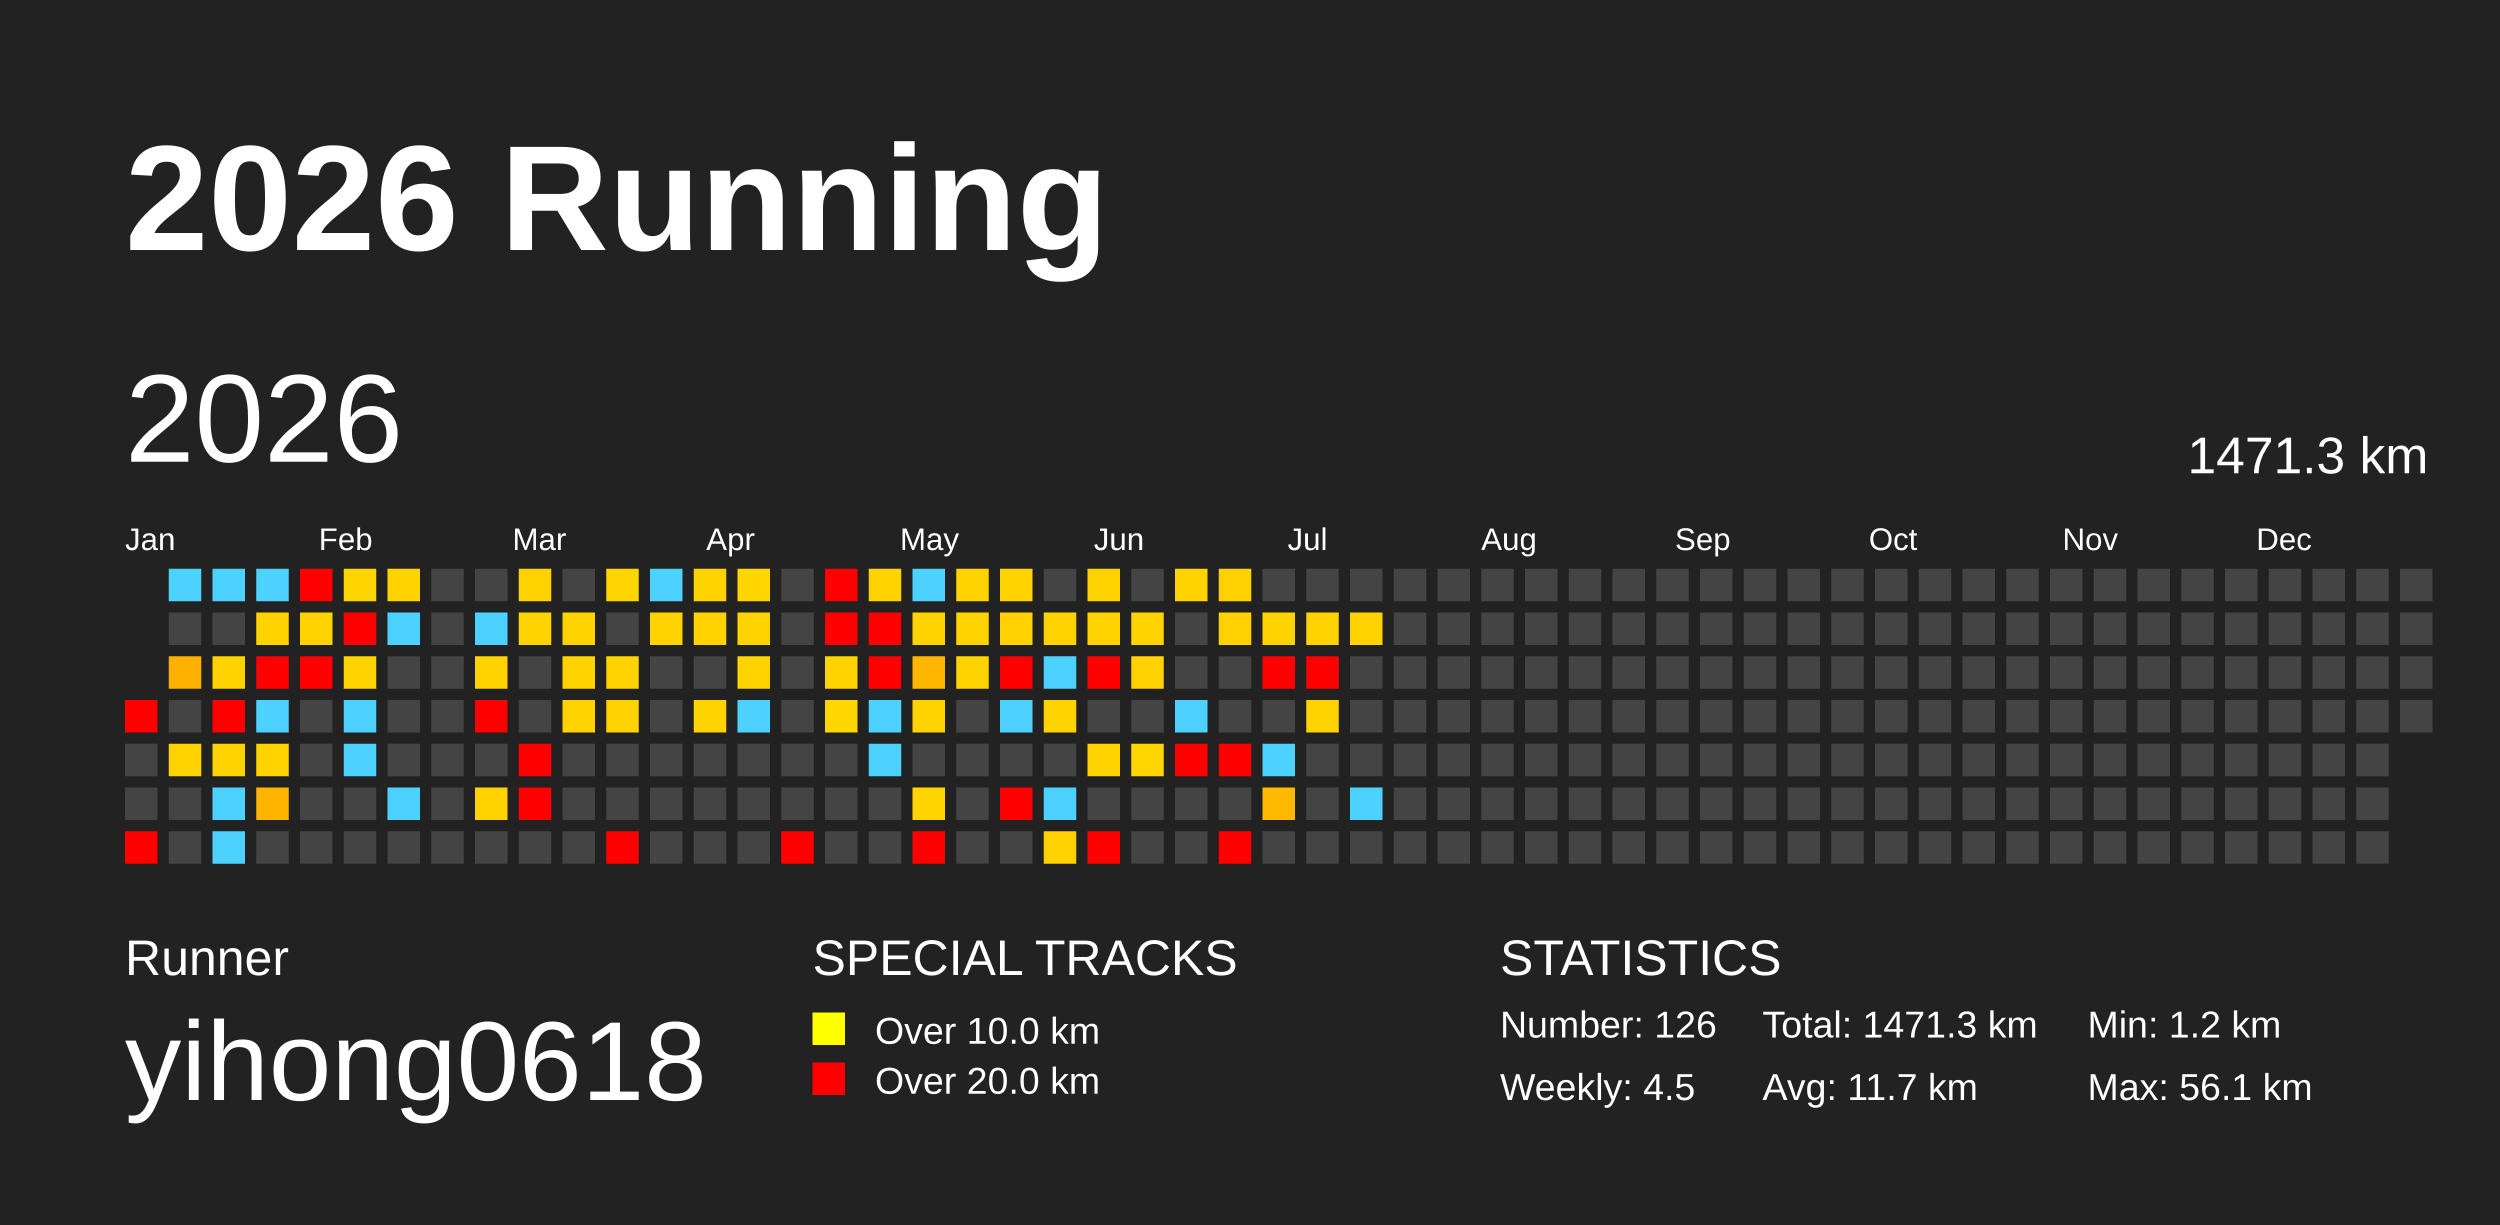
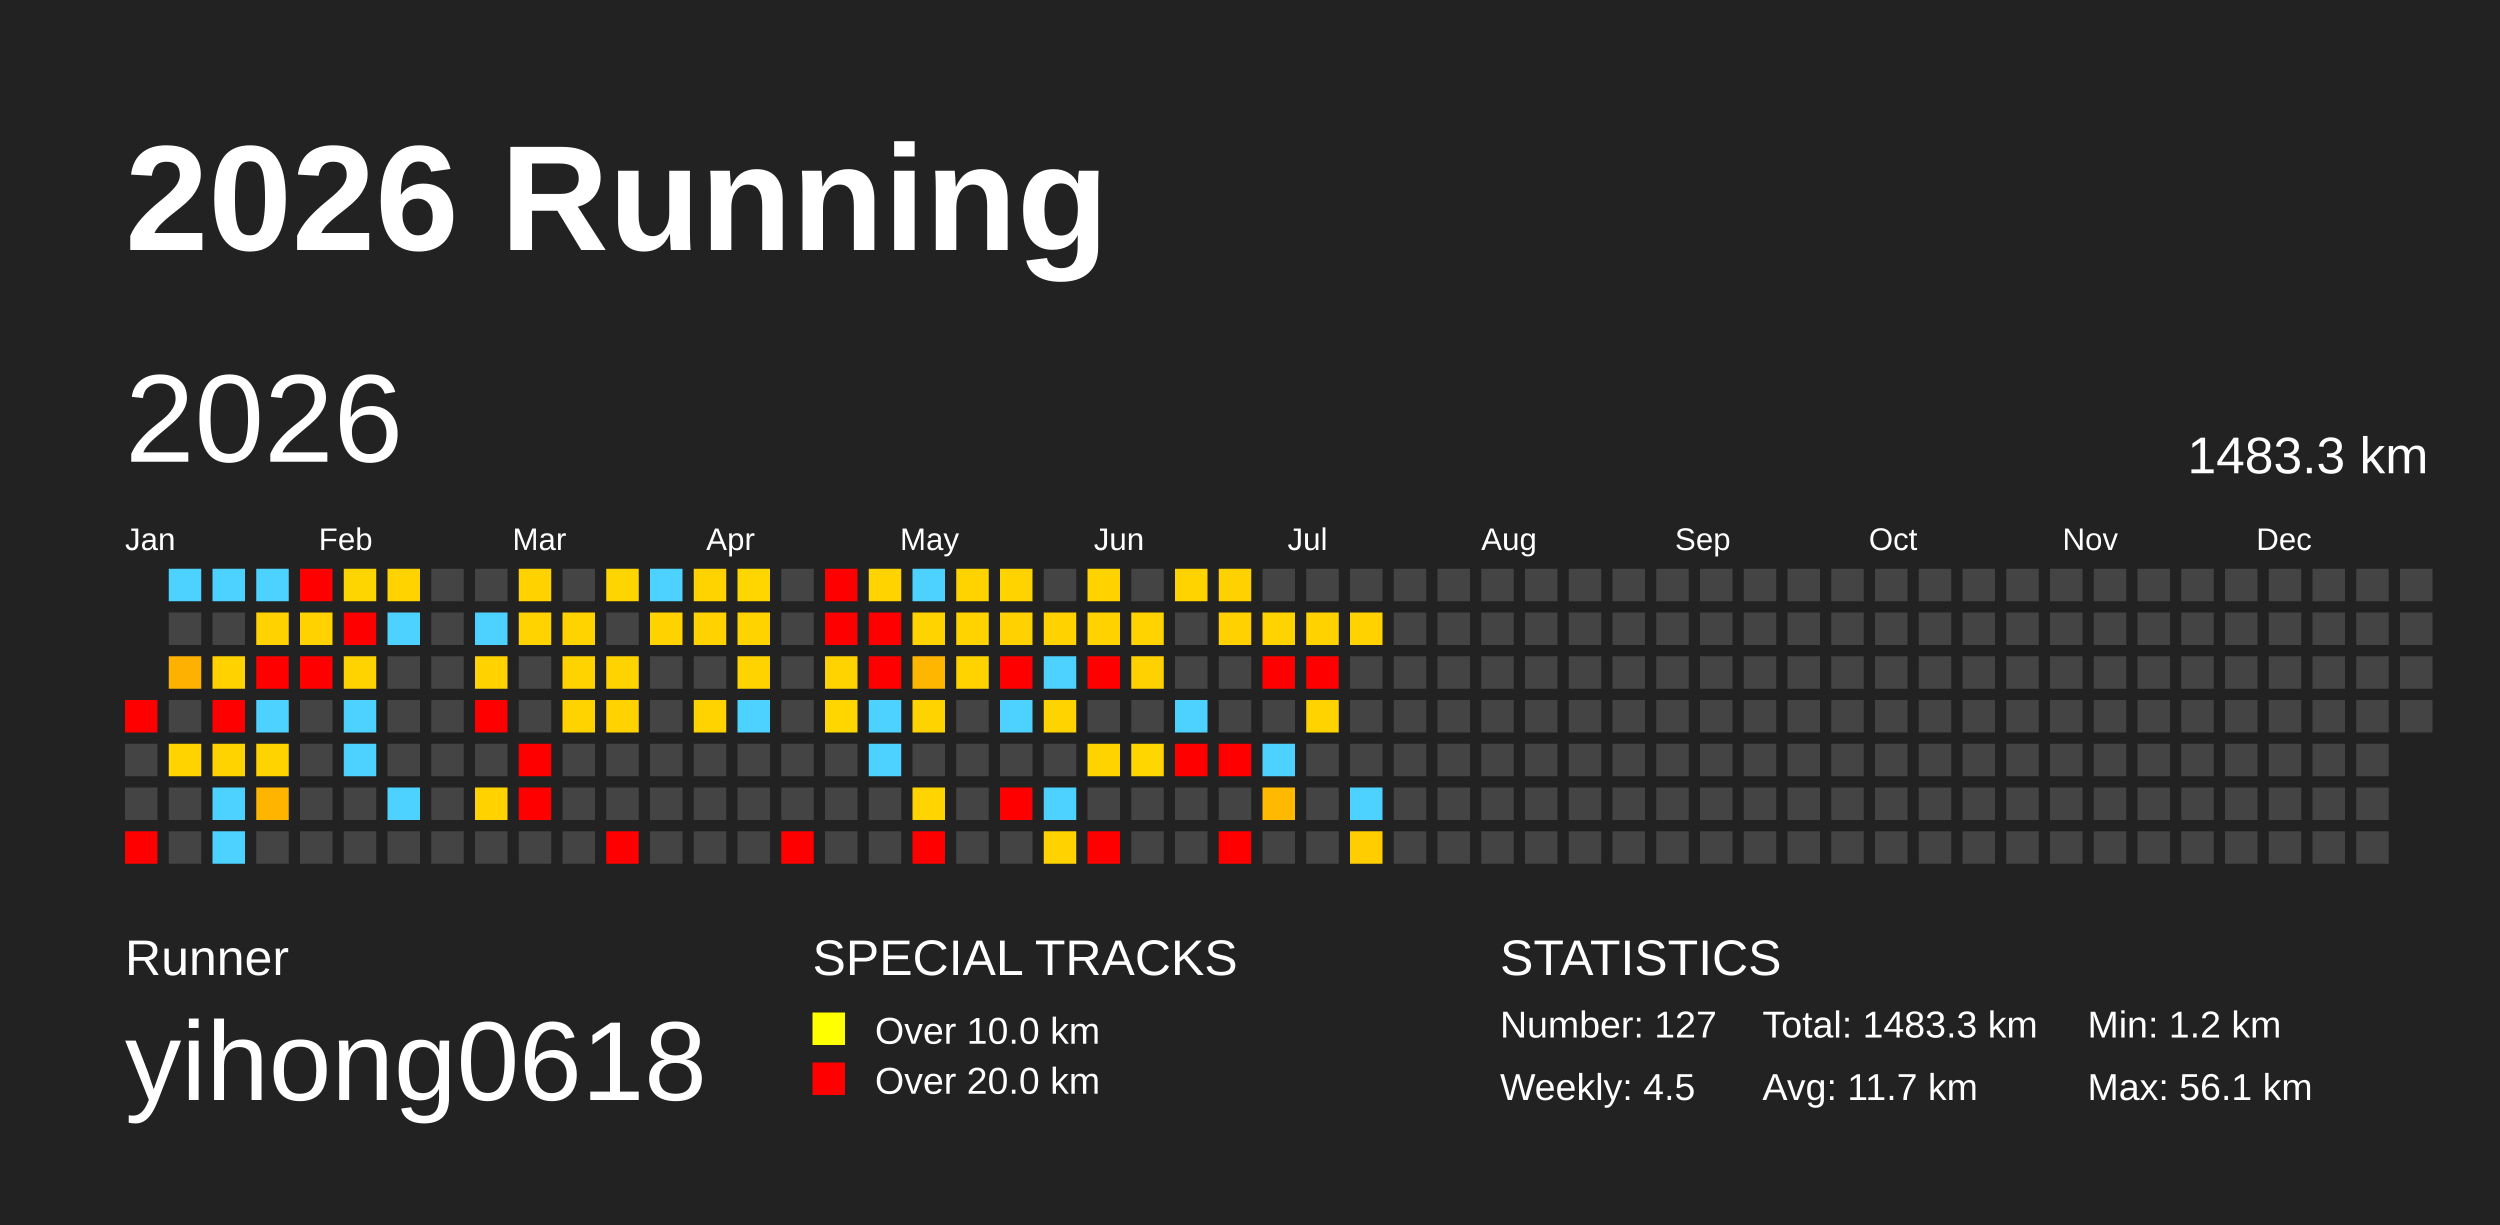
<svg xmlns="http://www.w3.org/2000/svg" baseProfile="full" height="98mm" version="1.1" viewBox="0,0,200,98" width="200mm">
  <defs />
  <rect fill="#222222" height="98" width="200" x="0" y="0" />
  <text fill="#FFFFFF" style="font-size:12px; font-family:Arial; font-weight:bold;" x="10" y="20">2026 Running</text>
  <text fill="#FFFFFF" style="font-size:4px; font-family:Arial" x="10" y="78">Runner</text>
  <text fill="#FFFFFF" style="font-size:9px; font-family:Arial" x="10" y="88">yihong0618</text>
  <text fill="#FFFFFF" style="font-size:4px; font-family:Arial" x="65" y="78">SPECIAL TRACKS</text>
  <rect fill="yellow" height="2.6" width="2.6" x="65" y="81" />
  <text fill="#FFFFFF" style="font-size:3px; font-family:Arial" x="70" y="83.5">Over 10.0 km</text>
  <rect fill="red" height="2.6" width="2.6" x="65" y="85" />
  <text fill="#FFFFFF" style="font-size:3px; font-family:Arial" x="70" y="87.5">Over 20.0 km</text>
  <text fill="#FFFFFF" style="font-size:4px; font-family:Arial" x="120" y="78">STATISTICS</text>
-   <text fill="#FFFFFF" style="font-size:3px; font-family:Arial" x="120" y="83">Number: 126</text>
+   <text fill="#FFFFFF" style="font-size:3px; font-family:Arial" x="120" y="83">Number: 127</text>
  <text fill="#FFFFFF" style="font-size:3px; font-family:Arial" x="120" y="88">Weekly: 4.5</text>
-   <text fill="#FFFFFF" style="font-size:3px; font-family:Arial" x="141" y="83">Total: 1471.3 km</text>
+   <text fill="#FFFFFF" style="font-size:3px; font-family:Arial" x="141" y="83">Total: 1483.3 km</text>
  <text fill="#FFFFFF" style="font-size:3px; font-family:Arial" x="141" y="88">Avg: 11.7 km</text>
  <text fill="#FFFFFF" style="font-size:3px; font-family:Arial" x="167" y="83">Min: 1.2 km</text>
  <text fill="#FFFFFF" style="font-size:3px; font-family:Arial" x="167" y="88">Max: 56.1 km</text>
  <text dominant-baseline="hanging" fill="#FFFFFF" style="font-size:10.0px; font-family:Arial;" x="10" y="30">2026</text>
-   <text dominant-baseline="hanging" fill="#FFFFFF" style="font-size:4.125px; font-family:Arial;" x="175" y="35">1471.3 km</text>
+   <text dominant-baseline="hanging" fill="#FFFFFF" style="font-size:4.125px; font-family:Arial;" x="175" y="35">1483.3 km</text>
  <text fill="#FFFFFF" style="font-size:2.5px; font-family:Arial" x="10.0" y="44">Jan</text>
  <text fill="#FFFFFF" style="font-size:2.5px; font-family:Arial" x="25.5" y="44">Feb</text>
  <text fill="#FFFFFF" style="font-size:2.5px; font-family:Arial" x="41.0" y="44">Mar</text>
  <text fill="#FFFFFF" style="font-size:2.5px; font-family:Arial" x="56.5" y="44">Apr</text>
  <text fill="#FFFFFF" style="font-size:2.5px; font-family:Arial" x="72.0" y="44">May</text>
  <text fill="#FFFFFF" style="font-size:2.5px; font-family:Arial" x="87.5" y="44">Jun</text>
  <text fill="#FFFFFF" style="font-size:2.5px; font-family:Arial" x="103.0" y="44">Jul</text>
  <text fill="#FFFFFF" style="font-size:2.5px; font-family:Arial" x="118.5" y="44">Aug</text>
  <text fill="#FFFFFF" style="font-size:2.5px; font-family:Arial" x="134.0" y="44">Sep</text>
  <text fill="#FFFFFF" style="font-size:2.5px; font-family:Arial" x="149.5" y="44">Oct</text>
  <text fill="#FFFFFF" style="font-size:2.5px; font-family:Arial" x="165.0" y="44">Nov</text>
  <text fill="#FFFFFF" style="font-size:2.5px; font-family:Arial" x="180.5" y="44">Dec</text>
  <rect fill="red" height="2.6" width="2.6" x="10.0" y="56.0" />
  <rect fill="#444444" height="2.6" width="2.6" x="10.0" y="59.5" />
  <rect fill="#444444" height="2.6" width="2.6" x="10.0" y="63.0" />
  <rect fill="red" height="2.6" width="2.6" x="10.0" y="66.5" />
  <rect fill="#4dd2ff" height="2.6" width="2.6" x="13.5" y="45.5" />
  <rect fill="#444444" height="2.6" width="2.6" x="13.5" y="49.0" />
  <rect fill="#ffb100" height="2.6" width="2.6" x="13.5" y="52.5" />
  <rect fill="#444444" height="2.6" width="2.6" x="13.5" y="56.0" />
  <rect fill="#ffd300" height="2.6" width="2.6" x="13.5" y="59.5" />
  <rect fill="#444444" height="2.6" width="2.6" x="13.5" y="63.0" />
  <rect fill="#444444" height="2.6" width="2.6" x="13.5" y="66.5" />
  <rect fill="#4dd2ff" height="2.6" width="2.6" x="17.0" y="45.5" />
  <rect fill="#444444" height="2.6" width="2.6" x="17.0" y="49.0" />
  <rect fill="#ffd200" height="2.6" width="2.6" x="17.0" y="52.5" />
  <rect fill="red" height="2.6" width="2.6" x="17.0" y="56.0" />
  <rect fill="#ffd300" height="2.6" width="2.6" x="17.0" y="59.5" />
  <rect fill="#4dd2ff" height="2.6" width="2.6" x="17.0" y="63.0" />
  <rect fill="#4dd2ff" height="2.6" width="2.6" x="17.0" y="66.5" />
  <rect fill="#4dd2ff" height="2.6" width="2.6" x="20.5" y="45.5" />
  <rect fill="#ffd200" height="2.6" width="2.6" x="20.5" y="49.0" />
  <rect fill="red" height="2.6" width="2.6" x="20.5" y="52.5" />
  <rect fill="#4dd2ff" height="2.6" width="2.6" x="20.5" y="56.0" />
  <rect fill="#ffd300" height="2.6" width="2.6" x="20.5" y="59.5" />
  <rect fill="#ffb400" height="2.6" width="2.6" x="20.5" y="63.0" />
  <rect fill="#444444" height="2.6" width="2.6" x="20.5" y="66.5" />
  <rect fill="red" height="2.6" width="2.6" x="24.0" y="45.5" />
  <rect fill="#ffd200" height="2.6" width="2.6" x="24.0" y="49.0" />
  <rect fill="red" height="2.6" width="2.6" x="24.0" y="52.5" />
  <rect fill="#444444" height="2.6" width="2.6" x="24.0" y="56.0" />
  <rect fill="#444444" height="2.6" width="2.6" x="24.0" y="59.5" />
  <rect fill="#444444" height="2.6" width="2.6" x="24.0" y="63.0" />
  <rect fill="#444444" height="2.6" width="2.6" x="24.0" y="66.5" />
  <rect fill="#ffd500" height="2.6" width="2.6" x="27.5" y="45.5" />
  <rect fill="red" height="2.6" width="2.6" x="27.5" y="49.0" />
  <rect fill="#ffd300" height="2.6" width="2.6" x="27.5" y="52.5" />
  <rect fill="#4dd2ff" height="2.6" width="2.6" x="27.5" y="56.0" />
  <rect fill="#4dd2ff" height="2.6" width="2.6" x="27.5" y="59.5" />
  <rect fill="#444444" height="2.6" width="2.6" x="27.5" y="63.0" />
  <rect fill="#444444" height="2.6" width="2.6" x="27.5" y="66.5" />
  <rect fill="#ffd300" height="2.6" width="2.6" x="31.0" y="45.5" />
  <rect fill="#4dd2ff" height="2.6" width="2.6" x="31.0" y="49.0" />
  <rect fill="#444444" height="2.6" width="2.6" x="31.0" y="52.5" />
  <rect fill="#444444" height="2.6" width="2.6" x="31.0" y="56.0" />
  <rect fill="#444444" height="2.6" width="2.6" x="31.0" y="59.5" />
  <rect fill="#4dd2ff" height="2.6" width="2.6" x="31.0" y="63.0" />
  <rect fill="#444444" height="2.6" width="2.6" x="31.0" y="66.5" />
  <rect fill="#444444" height="2.6" width="2.6" x="34.5" y="45.5" />
  <rect fill="#444444" height="2.6" width="2.6" x="34.5" y="49.0" />
  <rect fill="#444444" height="2.6" width="2.6" x="34.5" y="52.5" />
  <rect fill="#444444" height="2.6" width="2.6" x="34.5" y="56.0" />
  <rect fill="#444444" height="2.6" width="2.6" x="34.5" y="59.5" />
  <rect fill="#444444" height="2.6" width="2.6" x="34.5" y="63.0" />
  <rect fill="#444444" height="2.6" width="2.6" x="34.5" y="66.5" />
  <rect fill="#444444" height="2.6" width="2.6" x="38.0" y="45.5" />
  <rect fill="#4dd2ff" height="2.6" width="2.6" x="38.0" y="49.0" />
  <rect fill="#ffd200" height="2.6" width="2.6" x="38.0" y="52.5" />
  <rect fill="red" height="2.6" width="2.6" x="38.0" y="56.0" />
  <rect fill="#444444" height="2.6" width="2.6" x="38.0" y="59.5" />
  <rect fill="#ffd200" height="2.6" width="2.6" x="38.0" y="63.0" />
  <rect fill="#444444" height="2.6" width="2.6" x="38.0" y="66.5" />
  <rect fill="#ffd200" height="2.6" width="2.6" x="41.5" y="45.5" />
  <rect fill="#ffd300" height="2.6" width="2.6" x="41.5" y="49.0" />
  <rect fill="#444444" height="2.6" width="2.6" x="41.5" y="52.5" />
  <rect fill="#444444" height="2.6" width="2.6" x="41.5" y="56.0" />
  <rect fill="red" height="2.6" width="2.6" x="41.5" y="59.5" />
  <rect fill="red" height="2.6" width="2.6" x="41.5" y="63.0" />
  <rect fill="#444444" height="2.6" width="2.6" x="41.5" y="66.5" />
  <rect fill="#444444" height="2.6" width="2.6" x="45.0" y="45.5" />
  <rect fill="#ffd300" height="2.6" width="2.6" x="45.0" y="49.0" />
  <rect fill="#ffd300" height="2.6" width="2.6" x="45.0" y="52.5" />
  <rect fill="#ffd300" height="2.6" width="2.6" x="45.0" y="56.0" />
  <rect fill="#444444" height="2.6" width="2.6" x="45.0" y="59.5" />
  <rect fill="#444444" height="2.6" width="2.6" x="45.0" y="63.0" />
  <rect fill="#444444" height="2.6" width="2.6" x="45.0" y="66.5" />
  <rect fill="#ffd500" height="2.6" width="2.6" x="48.5" y="45.5" />
  <rect fill="#444444" height="2.6" width="2.6" x="48.5" y="49.0" />
  <rect fill="#ffd300" height="2.6" width="2.6" x="48.5" y="52.5" />
  <rect fill="#ffd200" height="2.6" width="2.6" x="48.5" y="56.0" />
  <rect fill="#444444" height="2.6" width="2.6" x="48.5" y="59.5" />
  <rect fill="#444444" height="2.6" width="2.6" x="48.5" y="63.0" />
  <rect fill="red" height="2.6" width="2.6" x="48.5" y="66.5" />
  <rect fill="#4dd2ff" height="2.6" width="2.6" x="52.0" y="45.5" />
  <rect fill="#ffd200" height="2.6" width="2.6" x="52.0" y="49.0" />
  <rect fill="#444444" height="2.6" width="2.6" x="52.0" y="52.5" />
  <rect fill="#444444" height="2.6" width="2.6" x="52.0" y="56.0" />
  <rect fill="#444444" height="2.6" width="2.6" x="52.0" y="59.5" />
  <rect fill="#444444" height="2.6" width="2.6" x="52.0" y="63.0" />
  <rect fill="#444444" height="2.6" width="2.6" x="52.0" y="66.5" />
  <rect fill="#ffd300" height="2.6" width="2.6" x="55.5" y="45.5" />
  <rect fill="#ffd200" height="2.6" width="2.6" x="55.5" y="49.0" />
  <rect fill="#444444" height="2.6" width="2.6" x="55.5" y="52.5" />
  <rect fill="#ffd300" height="2.6" width="2.6" x="55.5" y="56.0" />
  <rect fill="#444444" height="2.6" width="2.6" x="55.5" y="59.5" />
  <rect fill="#444444" height="2.6" width="2.6" x="55.5" y="63.0" />
  <rect fill="#444444" height="2.6" width="2.6" x="55.5" y="66.5" />
  <rect fill="#ffd600" height="2.6" width="2.6" x="59.0" y="45.5" />
  <rect fill="#ffd300" height="2.6" width="2.6" x="59.0" y="49.0" />
  <rect fill="#ffd300" height="2.6" width="2.6" x="59.0" y="52.5" />
  <rect fill="#4dd2ff" height="2.6" width="2.6" x="59.0" y="56.0" />
  <rect fill="#444444" height="2.6" width="2.6" x="59.0" y="59.5" />
  <rect fill="#444444" height="2.6" width="2.6" x="59.0" y="63.0" />
  <rect fill="#444444" height="2.6" width="2.6" x="59.0" y="66.5" />
  <rect fill="#444444" height="2.6" width="2.6" x="62.5" y="45.5" />
  <rect fill="#444444" height="2.6" width="2.6" x="62.5" y="49.0" />
  <rect fill="#444444" height="2.6" width="2.6" x="62.5" y="52.5" />
  <rect fill="#444444" height="2.6" width="2.6" x="62.5" y="56.0" />
  <rect fill="#444444" height="2.6" width="2.6" x="62.5" y="59.5" />
  <rect fill="#444444" height="2.6" width="2.6" x="62.5" y="63.0" />
  <rect fill="red" height="2.6" width="2.6" x="62.5" y="66.5" />
  <rect fill="red" height="2.6" width="2.6" x="66.0" y="45.5" />
  <rect fill="red" height="2.6" width="2.6" x="66.0" y="49.0" />
  <rect fill="#ffd300" height="2.6" width="2.6" x="66.0" y="52.5" />
  <rect fill="#ffd600" height="2.6" width="2.6" x="66.0" y="56.0" />
  <rect fill="#444444" height="2.6" width="2.6" x="66.0" y="59.5" />
  <rect fill="#444444" height="2.6" width="2.6" x="66.0" y="63.0" />
  <rect fill="#444444" height="2.6" width="2.6" x="66.0" y="66.5" />
  <rect fill="#ffd300" height="2.6" width="2.6" x="69.5" y="45.5" />
  <rect fill="red" height="2.6" width="2.6" x="69.5" y="49.0" />
  <rect fill="red" height="2.6" width="2.6" x="69.5" y="52.5" />
  <rect fill="#4dd2ff" height="2.6" width="2.6" x="69.5" y="56.0" />
  <rect fill="#4dd2ff" height="2.6" width="2.6" x="69.5" y="59.5" />
  <rect fill="#444444" height="2.6" width="2.6" x="69.5" y="63.0" />
  <rect fill="#444444" height="2.6" width="2.6" x="69.5" y="66.5" />
  <rect fill="#4dd2ff" height="2.6" width="2.6" x="73.0" y="45.5" />
  <rect fill="#ffd300" height="2.6" width="2.6" x="73.0" y="49.0" />
  <rect fill="#ffb600" height="2.6" width="2.6" x="73.0" y="52.5" />
  <rect fill="#ffd300" height="2.6" width="2.6" x="73.0" y="56.0" />
  <rect fill="#444444" height="2.6" width="2.6" x="73.0" y="59.5" />
  <rect fill="#ffd400" height="2.6" width="2.6" x="73.0" y="63.0" />
  <rect fill="red" height="2.6" width="2.6" x="73.0" y="66.5" />
  <rect fill="#ffd300" height="2.6" width="2.6" x="76.5" y="45.5" />
  <rect fill="#ffd300" height="2.6" width="2.6" x="76.5" y="49.0" />
  <rect fill="#ffd300" height="2.6" width="2.6" x="76.5" y="52.5" />
  <rect fill="#444444" height="2.6" width="2.6" x="76.5" y="56.0" />
  <rect fill="#444444" height="2.6" width="2.6" x="76.5" y="59.5" />
  <rect fill="#444444" height="2.6" width="2.6" x="76.5" y="63.0" />
  <rect fill="#444444" height="2.6" width="2.6" x="76.5" y="66.5" />
  <rect fill="#ffd300" height="2.6" width="2.6" x="80.0" y="45.5" />
  <rect fill="#ffd100" height="2.6" width="2.6" x="80.0" y="49.0" />
  <rect fill="red" height="2.6" width="2.6" x="80.0" y="52.5" />
  <rect fill="#4dd2ff" height="2.6" width="2.6" x="80.0" y="56.0" />
  <rect fill="#444444" height="2.6" width="2.6" x="80.0" y="59.5" />
  <rect fill="red" height="2.6" width="2.6" x="80.0" y="63.0" />
  <rect fill="#444444" height="2.6" width="2.6" x="80.0" y="66.5" />
  <rect fill="#444444" height="2.6" width="2.6" x="83.5" y="45.5" />
  <rect fill="#ffd200" height="2.6" width="2.6" x="83.5" y="49.0" />
  <rect fill="#4dd2ff" height="2.6" width="2.6" x="83.5" y="52.5" />
  <rect fill="#ffd300" height="2.6" width="2.6" x="83.5" y="56.0" />
  <rect fill="#444444" height="2.6" width="2.6" x="83.5" y="59.5" />
  <rect fill="#4dd2ff" height="2.6" width="2.6" x="83.5" y="63.0" />
  <rect fill="#ffd200" height="2.6" width="2.6" x="83.5" y="66.5" />
  <rect fill="#ffd200" height="2.6" width="2.6" x="87.0" y="45.5" />
  <rect fill="#ffd200" height="2.6" width="2.6" x="87.0" y="49.0" />
  <rect fill="red" height="2.6" width="2.6" x="87.0" y="52.5" />
  <rect fill="#444444" height="2.6" width="2.6" x="87.0" y="56.0" />
  <rect fill="#ffd300" height="2.6" width="2.6" x="87.0" y="59.5" />
  <rect fill="#444444" height="2.6" width="2.6" x="87.0" y="63.0" />
  <rect fill="red" height="2.6" width="2.6" x="87.0" y="66.5" />
  <rect fill="#444444" height="2.6" width="2.6" x="90.5" y="45.5" />
  <rect fill="#ffd300" height="2.6" width="2.6" x="90.5" y="49.0" />
  <rect fill="#ffd100" height="2.6" width="2.6" x="90.5" y="52.5" />
  <rect fill="#444444" height="2.6" width="2.6" x="90.5" y="56.0" />
  <rect fill="#ffd600" height="2.6" width="2.6" x="90.5" y="59.5" />
  <rect fill="#444444" height="2.6" width="2.6" x="90.5" y="63.0" />
  <rect fill="#444444" height="2.6" width="2.6" x="90.5" y="66.5" />
  <rect fill="#ffd300" height="2.6" width="2.6" x="94.0" y="45.5" />
  <rect fill="#444444" height="2.6" width="2.6" x="94.0" y="49.0" />
  <rect fill="#444444" height="2.6" width="2.6" x="94.0" y="52.5" />
  <rect fill="#4dd2ff" height="2.6" width="2.6" x="94.0" y="56.0" />
  <rect fill="red" height="2.6" width="2.6" x="94.0" y="59.5" />
  <rect fill="#444444" height="2.6" width="2.6" x="94.0" y="63.0" />
  <rect fill="#444444" height="2.6" width="2.6" x="94.0" y="66.5" />
  <rect fill="#ffd100" height="2.6" width="2.6" x="97.5" y="45.5" />
  <rect fill="#ffd100" height="2.6" width="2.6" x="97.5" y="49.0" />
  <rect fill="#444444" height="2.6" width="2.6" x="97.5" y="52.5" />
  <rect fill="#444444" height="2.6" width="2.6" x="97.5" y="56.0" />
  <rect fill="red" height="2.6" width="2.6" x="97.5" y="59.5" />
  <rect fill="#444444" height="2.6" width="2.6" x="97.5" y="63.0" />
  <rect fill="red" height="2.6" width="2.6" x="97.5" y="66.5" />
  <rect fill="#444444" height="2.6" width="2.6" x="101.0" y="45.5" />
  <rect fill="#ffd300" height="2.6" width="2.6" x="101.0" y="49.0" />
  <rect fill="red" height="2.6" width="2.6" x="101.0" y="52.5" />
  <rect fill="#444444" height="2.6" width="2.6" x="101.0" y="56.0" />
  <rect fill="#4dd2ff" height="2.6" width="2.6" x="101.0" y="59.5" />
  <rect fill="#ffb900" height="2.6" width="2.6" x="101.0" y="63.0" />
  <rect fill="#444444" height="2.6" width="2.6" x="101.0" y="66.5" />
  <rect fill="#444444" height="2.6" width="2.6" x="104.5" y="45.5" />
  <rect fill="#ffd200" height="2.6" width="2.6" x="104.5" y="49.0" />
  <rect fill="red" height="2.6" width="2.6" x="104.5" y="52.5" />
  <rect fill="#ffd300" height="2.6" width="2.6" x="104.5" y="56.0" />
  <rect fill="#444444" height="2.6" width="2.6" x="104.5" y="59.5" />
  <rect fill="#444444" height="2.6" width="2.6" x="104.5" y="63.0" />
  <rect fill="#444444" height="2.6" width="2.6" x="104.5" y="66.5" />
  <rect fill="#444444" height="2.6" width="2.6" x="108.0" y="45.5" />
  <rect fill="#ffd200" height="2.6" width="2.6" x="108.0" y="49.0" />
  <rect fill="#444444" height="2.6" width="2.6" x="108.0" y="52.5" />
  <rect fill="#444444" height="2.6" width="2.6" x="108.0" y="56.0" />
  <rect fill="#444444" height="2.6" width="2.6" x="108.0" y="59.5" />
  <rect fill="#4dd2ff" height="2.6" width="2.6" x="108.0" y="63.0" />
-   <rect fill="#444444" height="2.6" width="2.6" x="108.0" y="66.5" />
+   <rect fill="#ffcd00" height="2.6" width="2.6" x="108.0" y="66.5" />
  <rect fill="#444444" height="2.6" width="2.6" x="111.5" y="45.5" />
  <rect fill="#444444" height="2.6" width="2.6" x="111.5" y="49.0" />
  <rect fill="#444444" height="2.6" width="2.6" x="111.5" y="52.5" />
  <rect fill="#444444" height="2.6" width="2.6" x="111.5" y="56.0" />
  <rect fill="#444444" height="2.6" width="2.6" x="111.5" y="59.5" />
  <rect fill="#444444" height="2.6" width="2.6" x="111.5" y="63.0" />
  <rect fill="#444444" height="2.6" width="2.6" x="111.5" y="66.5" />
  <rect fill="#444444" height="2.6" width="2.6" x="115.0" y="45.5" />
  <rect fill="#444444" height="2.6" width="2.6" x="115.0" y="49.0" />
  <rect fill="#444444" height="2.6" width="2.6" x="115.0" y="52.5" />
  <rect fill="#444444" height="2.6" width="2.6" x="115.0" y="56.0" />
  <rect fill="#444444" height="2.6" width="2.6" x="115.0" y="59.5" />
  <rect fill="#444444" height="2.6" width="2.6" x="115.0" y="63.0" />
  <rect fill="#444444" height="2.6" width="2.6" x="115.0" y="66.5" />
  <rect fill="#444444" height="2.6" width="2.6" x="118.5" y="45.5" />
  <rect fill="#444444" height="2.6" width="2.6" x="118.5" y="49.0" />
  <rect fill="#444444" height="2.6" width="2.6" x="118.5" y="52.5" />
  <rect fill="#444444" height="2.6" width="2.6" x="118.5" y="56.0" />
  <rect fill="#444444" height="2.6" width="2.6" x="118.5" y="59.5" />
  <rect fill="#444444" height="2.6" width="2.6" x="118.5" y="63.0" />
  <rect fill="#444444" height="2.6" width="2.6" x="118.5" y="66.5" />
  <rect fill="#444444" height="2.6" width="2.6" x="122.0" y="45.5" />
  <rect fill="#444444" height="2.6" width="2.6" x="122.0" y="49.0" />
  <rect fill="#444444" height="2.6" width="2.6" x="122.0" y="52.5" />
  <rect fill="#444444" height="2.6" width="2.6" x="122.0" y="56.0" />
  <rect fill="#444444" height="2.6" width="2.6" x="122.0" y="59.5" />
  <rect fill="#444444" height="2.6" width="2.6" x="122.0" y="63.0" />
  <rect fill="#444444" height="2.6" width="2.6" x="122.0" y="66.5" />
  <rect fill="#444444" height="2.6" width="2.6" x="125.5" y="45.5" />
  <rect fill="#444444" height="2.6" width="2.6" x="125.5" y="49.0" />
  <rect fill="#444444" height="2.6" width="2.6" x="125.5" y="52.5" />
  <rect fill="#444444" height="2.6" width="2.6" x="125.5" y="56.0" />
  <rect fill="#444444" height="2.6" width="2.6" x="125.5" y="59.5" />
  <rect fill="#444444" height="2.6" width="2.6" x="125.5" y="63.0" />
  <rect fill="#444444" height="2.6" width="2.6" x="125.5" y="66.5" />
  <rect fill="#444444" height="2.6" width="2.6" x="129.0" y="45.5" />
  <rect fill="#444444" height="2.6" width="2.6" x="129.0" y="49.0" />
  <rect fill="#444444" height="2.6" width="2.6" x="129.0" y="52.5" />
  <rect fill="#444444" height="2.6" width="2.6" x="129.0" y="56.0" />
  <rect fill="#444444" height="2.6" width="2.6" x="129.0" y="59.5" />
  <rect fill="#444444" height="2.6" width="2.6" x="129.0" y="63.0" />
  <rect fill="#444444" height="2.6" width="2.6" x="129.0" y="66.5" />
  <rect fill="#444444" height="2.6" width="2.6" x="132.5" y="45.5" />
  <rect fill="#444444" height="2.6" width="2.6" x="132.5" y="49.0" />
  <rect fill="#444444" height="2.6" width="2.6" x="132.5" y="52.5" />
  <rect fill="#444444" height="2.6" width="2.6" x="132.5" y="56.0" />
  <rect fill="#444444" height="2.6" width="2.6" x="132.5" y="59.5" />
  <rect fill="#444444" height="2.6" width="2.6" x="132.5" y="63.0" />
  <rect fill="#444444" height="2.6" width="2.6" x="132.5" y="66.5" />
  <rect fill="#444444" height="2.6" width="2.6" x="136.0" y="45.5" />
  <rect fill="#444444" height="2.6" width="2.6" x="136.0" y="49.0" />
  <rect fill="#444444" height="2.6" width="2.6" x="136.0" y="52.5" />
  <rect fill="#444444" height="2.6" width="2.6" x="136.0" y="56.0" />
  <rect fill="#444444" height="2.6" width="2.6" x="136.0" y="59.5" />
  <rect fill="#444444" height="2.6" width="2.6" x="136.0" y="63.0" />
  <rect fill="#444444" height="2.6" width="2.6" x="136.0" y="66.5" />
  <rect fill="#444444" height="2.6" width="2.6" x="139.5" y="45.5" />
  <rect fill="#444444" height="2.6" width="2.6" x="139.5" y="49.0" />
  <rect fill="#444444" height="2.6" width="2.6" x="139.5" y="52.5" />
  <rect fill="#444444" height="2.6" width="2.6" x="139.5" y="56.0" />
  <rect fill="#444444" height="2.6" width="2.6" x="139.5" y="59.5" />
  <rect fill="#444444" height="2.6" width="2.6" x="139.5" y="63.0" />
  <rect fill="#444444" height="2.6" width="2.6" x="139.5" y="66.5" />
  <rect fill="#444444" height="2.6" width="2.6" x="143.0" y="45.5" />
  <rect fill="#444444" height="2.6" width="2.6" x="143.0" y="49.0" />
  <rect fill="#444444" height="2.6" width="2.6" x="143.0" y="52.5" />
  <rect fill="#444444" height="2.6" width="2.6" x="143.0" y="56.0" />
  <rect fill="#444444" height="2.6" width="2.6" x="143.0" y="59.5" />
  <rect fill="#444444" height="2.6" width="2.6" x="143.0" y="63.0" />
  <rect fill="#444444" height="2.6" width="2.6" x="143.0" y="66.5" />
  <rect fill="#444444" height="2.6" width="2.6" x="146.5" y="45.5" />
  <rect fill="#444444" height="2.6" width="2.6" x="146.5" y="49.0" />
  <rect fill="#444444" height="2.6" width="2.6" x="146.5" y="52.5" />
  <rect fill="#444444" height="2.6" width="2.6" x="146.5" y="56.0" />
  <rect fill="#444444" height="2.6" width="2.6" x="146.5" y="59.5" />
  <rect fill="#444444" height="2.6" width="2.6" x="146.5" y="63.0" />
  <rect fill="#444444" height="2.6" width="2.6" x="146.5" y="66.5" />
  <rect fill="#444444" height="2.6" width="2.6" x="150.0" y="45.5" />
  <rect fill="#444444" height="2.6" width="2.6" x="150.0" y="49.0" />
  <rect fill="#444444" height="2.6" width="2.6" x="150.0" y="52.5" />
  <rect fill="#444444" height="2.6" width="2.6" x="150.0" y="56.0" />
  <rect fill="#444444" height="2.6" width="2.6" x="150.0" y="59.5" />
  <rect fill="#444444" height="2.6" width="2.6" x="150.0" y="63.0" />
  <rect fill="#444444" height="2.6" width="2.6" x="150.0" y="66.5" />
  <rect fill="#444444" height="2.6" width="2.6" x="153.5" y="45.5" />
  <rect fill="#444444" height="2.6" width="2.6" x="153.5" y="49.0" />
  <rect fill="#444444" height="2.6" width="2.6" x="153.5" y="52.5" />
  <rect fill="#444444" height="2.6" width="2.6" x="153.5" y="56.0" />
  <rect fill="#444444" height="2.6" width="2.6" x="153.5" y="59.5" />
  <rect fill="#444444" height="2.6" width="2.6" x="153.5" y="63.0" />
  <rect fill="#444444" height="2.6" width="2.6" x="153.5" y="66.5" />
  <rect fill="#444444" height="2.6" width="2.6" x="157.0" y="45.5" />
  <rect fill="#444444" height="2.6" width="2.6" x="157.0" y="49.0" />
  <rect fill="#444444" height="2.6" width="2.6" x="157.0" y="52.5" />
  <rect fill="#444444" height="2.6" width="2.6" x="157.0" y="56.0" />
  <rect fill="#444444" height="2.6" width="2.6" x="157.0" y="59.5" />
  <rect fill="#444444" height="2.6" width="2.6" x="157.0" y="63.0" />
  <rect fill="#444444" height="2.6" width="2.6" x="157.0" y="66.5" />
  <rect fill="#444444" height="2.6" width="2.6" x="160.5" y="45.5" />
  <rect fill="#444444" height="2.6" width="2.6" x="160.5" y="49.0" />
  <rect fill="#444444" height="2.6" width="2.6" x="160.5" y="52.5" />
  <rect fill="#444444" height="2.6" width="2.6" x="160.5" y="56.0" />
  <rect fill="#444444" height="2.6" width="2.6" x="160.5" y="59.5" />
  <rect fill="#444444" height="2.6" width="2.6" x="160.5" y="63.0" />
  <rect fill="#444444" height="2.6" width="2.6" x="160.5" y="66.5" />
  <rect fill="#444444" height="2.6" width="2.6" x="164.0" y="45.5" />
  <rect fill="#444444" height="2.6" width="2.6" x="164.0" y="49.0" />
  <rect fill="#444444" height="2.6" width="2.6" x="164.0" y="52.5" />
  <rect fill="#444444" height="2.6" width="2.6" x="164.0" y="56.0" />
  <rect fill="#444444" height="2.6" width="2.6" x="164.0" y="59.5" />
  <rect fill="#444444" height="2.6" width="2.6" x="164.0" y="63.0" />
  <rect fill="#444444" height="2.6" width="2.6" x="164.0" y="66.5" />
  <rect fill="#444444" height="2.6" width="2.6" x="167.5" y="45.5" />
  <rect fill="#444444" height="2.6" width="2.6" x="167.5" y="49.0" />
  <rect fill="#444444" height="2.6" width="2.6" x="167.5" y="52.5" />
  <rect fill="#444444" height="2.6" width="2.6" x="167.5" y="56.0" />
  <rect fill="#444444" height="2.6" width="2.6" x="167.5" y="59.5" />
  <rect fill="#444444" height="2.6" width="2.6" x="167.5" y="63.0" />
  <rect fill="#444444" height="2.6" width="2.6" x="167.5" y="66.5" />
  <rect fill="#444444" height="2.6" width="2.6" x="171.0" y="45.5" />
  <rect fill="#444444" height="2.6" width="2.6" x="171.0" y="49.0" />
  <rect fill="#444444" height="2.6" width="2.6" x="171.0" y="52.5" />
  <rect fill="#444444" height="2.6" width="2.6" x="171.0" y="56.0" />
  <rect fill="#444444" height="2.6" width="2.6" x="171.0" y="59.5" />
  <rect fill="#444444" height="2.6" width="2.6" x="171.0" y="63.0" />
  <rect fill="#444444" height="2.6" width="2.6" x="171.0" y="66.5" />
  <rect fill="#444444" height="2.6" width="2.6" x="174.5" y="45.5" />
  <rect fill="#444444" height="2.6" width="2.6" x="174.5" y="49.0" />
  <rect fill="#444444" height="2.6" width="2.6" x="174.5" y="52.5" />
  <rect fill="#444444" height="2.6" width="2.6" x="174.5" y="56.0" />
  <rect fill="#444444" height="2.6" width="2.6" x="174.5" y="59.5" />
  <rect fill="#444444" height="2.6" width="2.6" x="174.5" y="63.0" />
  <rect fill="#444444" height="2.6" width="2.6" x="174.5" y="66.5" />
  <rect fill="#444444" height="2.6" width="2.6" x="178.0" y="45.5" />
  <rect fill="#444444" height="2.6" width="2.6" x="178.0" y="49.0" />
  <rect fill="#444444" height="2.6" width="2.6" x="178.0" y="52.5" />
  <rect fill="#444444" height="2.6" width="2.6" x="178.0" y="56.0" />
  <rect fill="#444444" height="2.6" width="2.6" x="178.0" y="59.5" />
  <rect fill="#444444" height="2.6" width="2.6" x="178.0" y="63.0" />
  <rect fill="#444444" height="2.6" width="2.6" x="178.0" y="66.5" />
  <rect fill="#444444" height="2.6" width="2.6" x="181.5" y="45.5" />
  <rect fill="#444444" height="2.6" width="2.6" x="181.5" y="49.0" />
  <rect fill="#444444" height="2.6" width="2.6" x="181.5" y="52.5" />
  <rect fill="#444444" height="2.6" width="2.6" x="181.5" y="56.0" />
  <rect fill="#444444" height="2.6" width="2.6" x="181.5" y="59.5" />
  <rect fill="#444444" height="2.6" width="2.6" x="181.5" y="63.0" />
  <rect fill="#444444" height="2.6" width="2.6" x="181.5" y="66.5" />
  <rect fill="#444444" height="2.6" width="2.6" x="185.0" y="45.5" />
  <rect fill="#444444" height="2.6" width="2.6" x="185.0" y="49.0" />
  <rect fill="#444444" height="2.6" width="2.6" x="185.0" y="52.5" />
  <rect fill="#444444" height="2.6" width="2.6" x="185.0" y="56.0" />
  <rect fill="#444444" height="2.6" width="2.6" x="185.0" y="59.5" />
  <rect fill="#444444" height="2.6" width="2.6" x="185.0" y="63.0" />
  <rect fill="#444444" height="2.6" width="2.6" x="185.0" y="66.5" />
  <rect fill="#444444" height="2.6" width="2.6" x="188.5" y="45.5" />
  <rect fill="#444444" height="2.6" width="2.6" x="188.5" y="49.0" />
  <rect fill="#444444" height="2.6" width="2.6" x="188.5" y="52.5" />
  <rect fill="#444444" height="2.6" width="2.6" x="188.5" y="56.0" />
  <rect fill="#444444" height="2.6" width="2.6" x="188.5" y="59.5" />
  <rect fill="#444444" height="2.6" width="2.6" x="188.5" y="63.0" />
  <rect fill="#444444" height="2.6" width="2.6" x="188.5" y="66.5" />
  <rect fill="#444444" height="2.6" width="2.6" x="192.0" y="45.5" />
  <rect fill="#444444" height="2.6" width="2.6" x="192.0" y="49.0" />
  <rect fill="#444444" height="2.6" width="2.6" x="192.0" y="52.5" />
  <rect fill="#444444" height="2.6" width="2.6" x="192.0" y="56.0" />
</svg>
